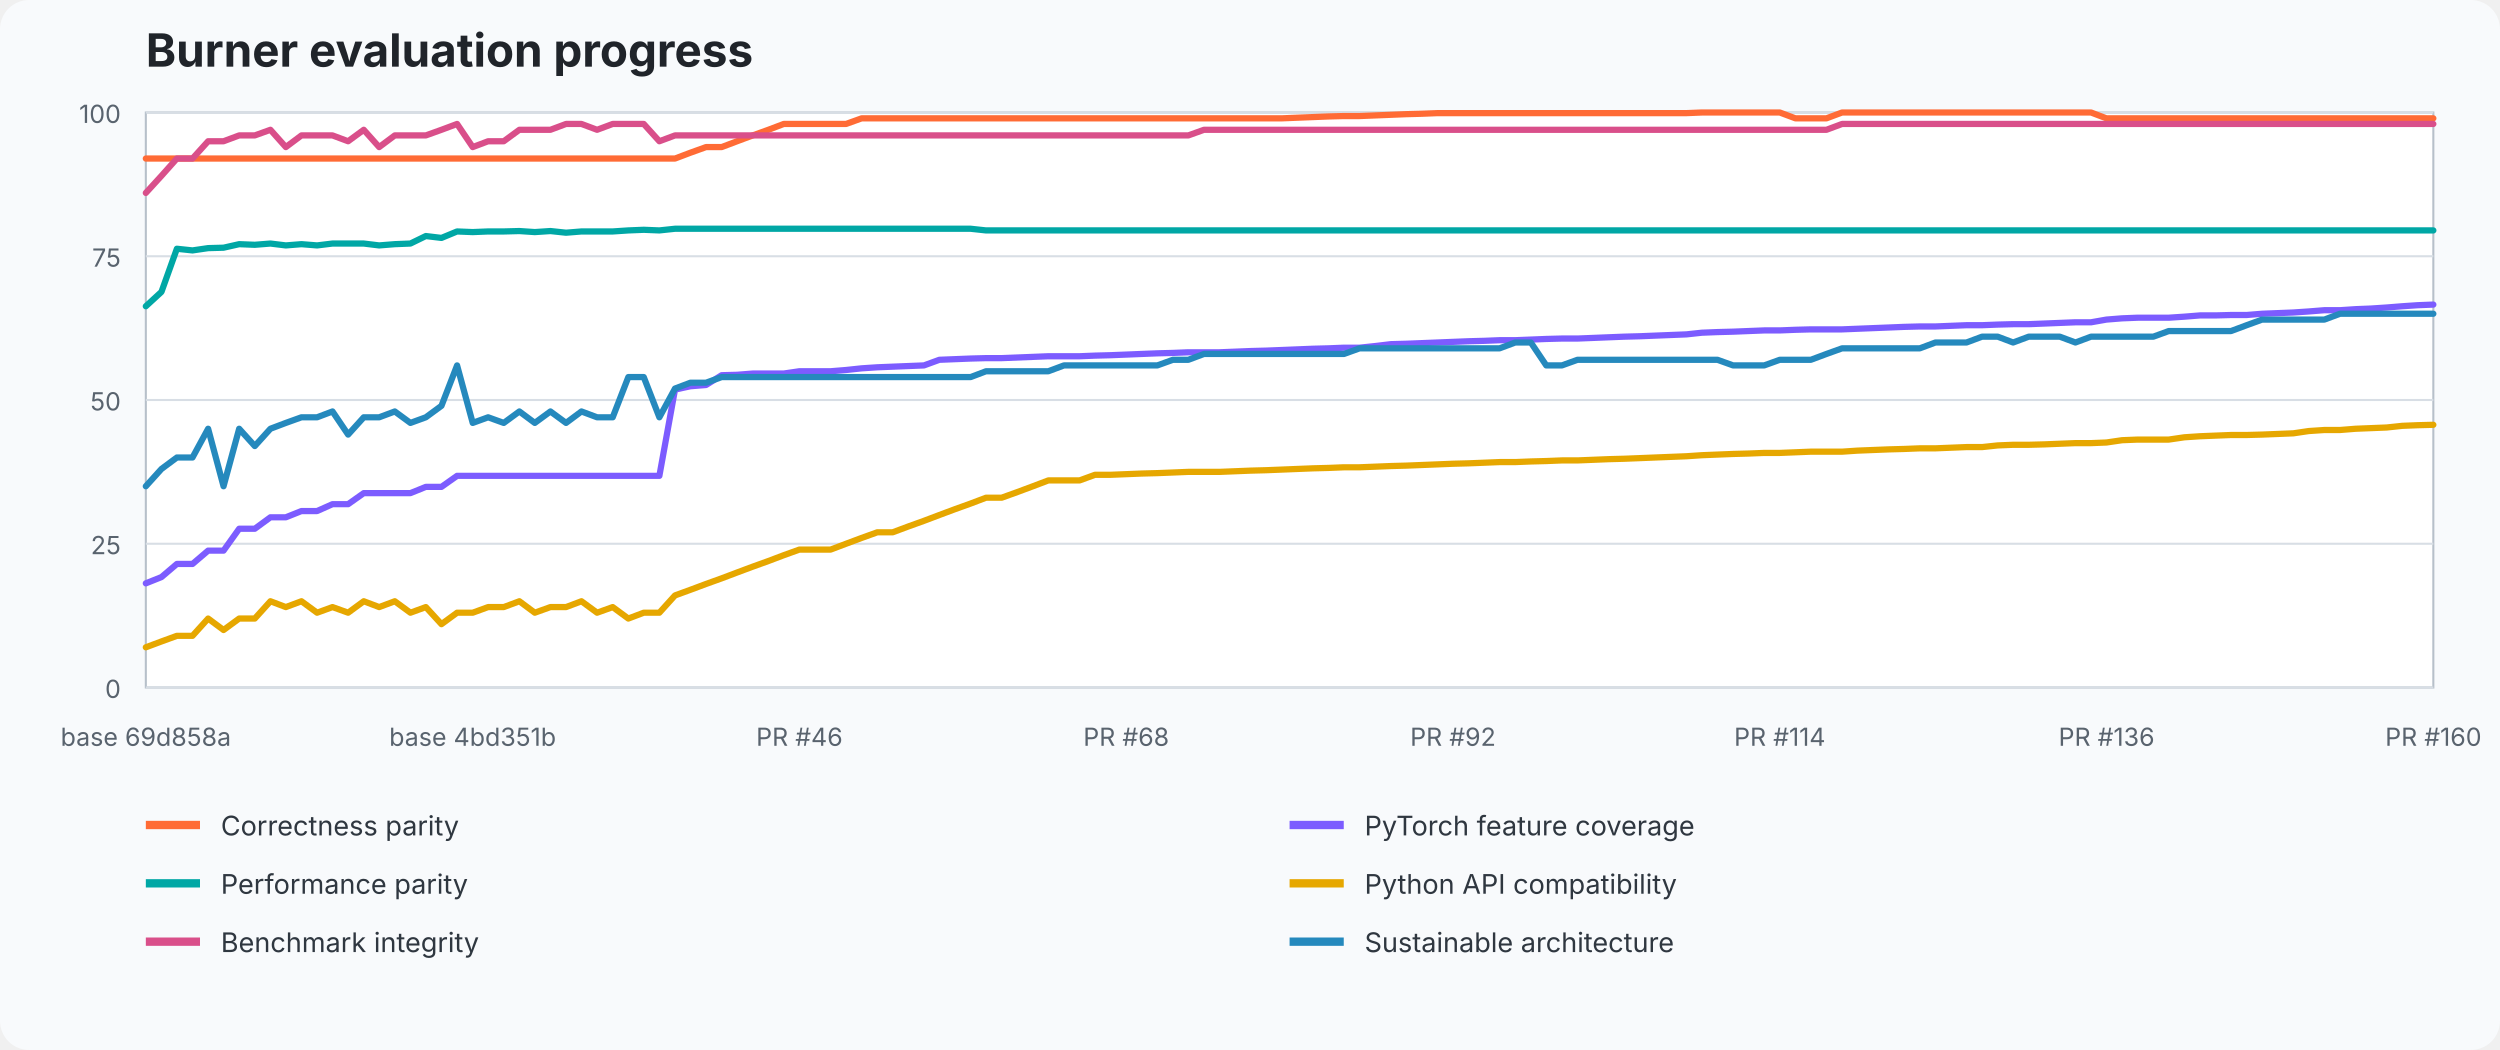
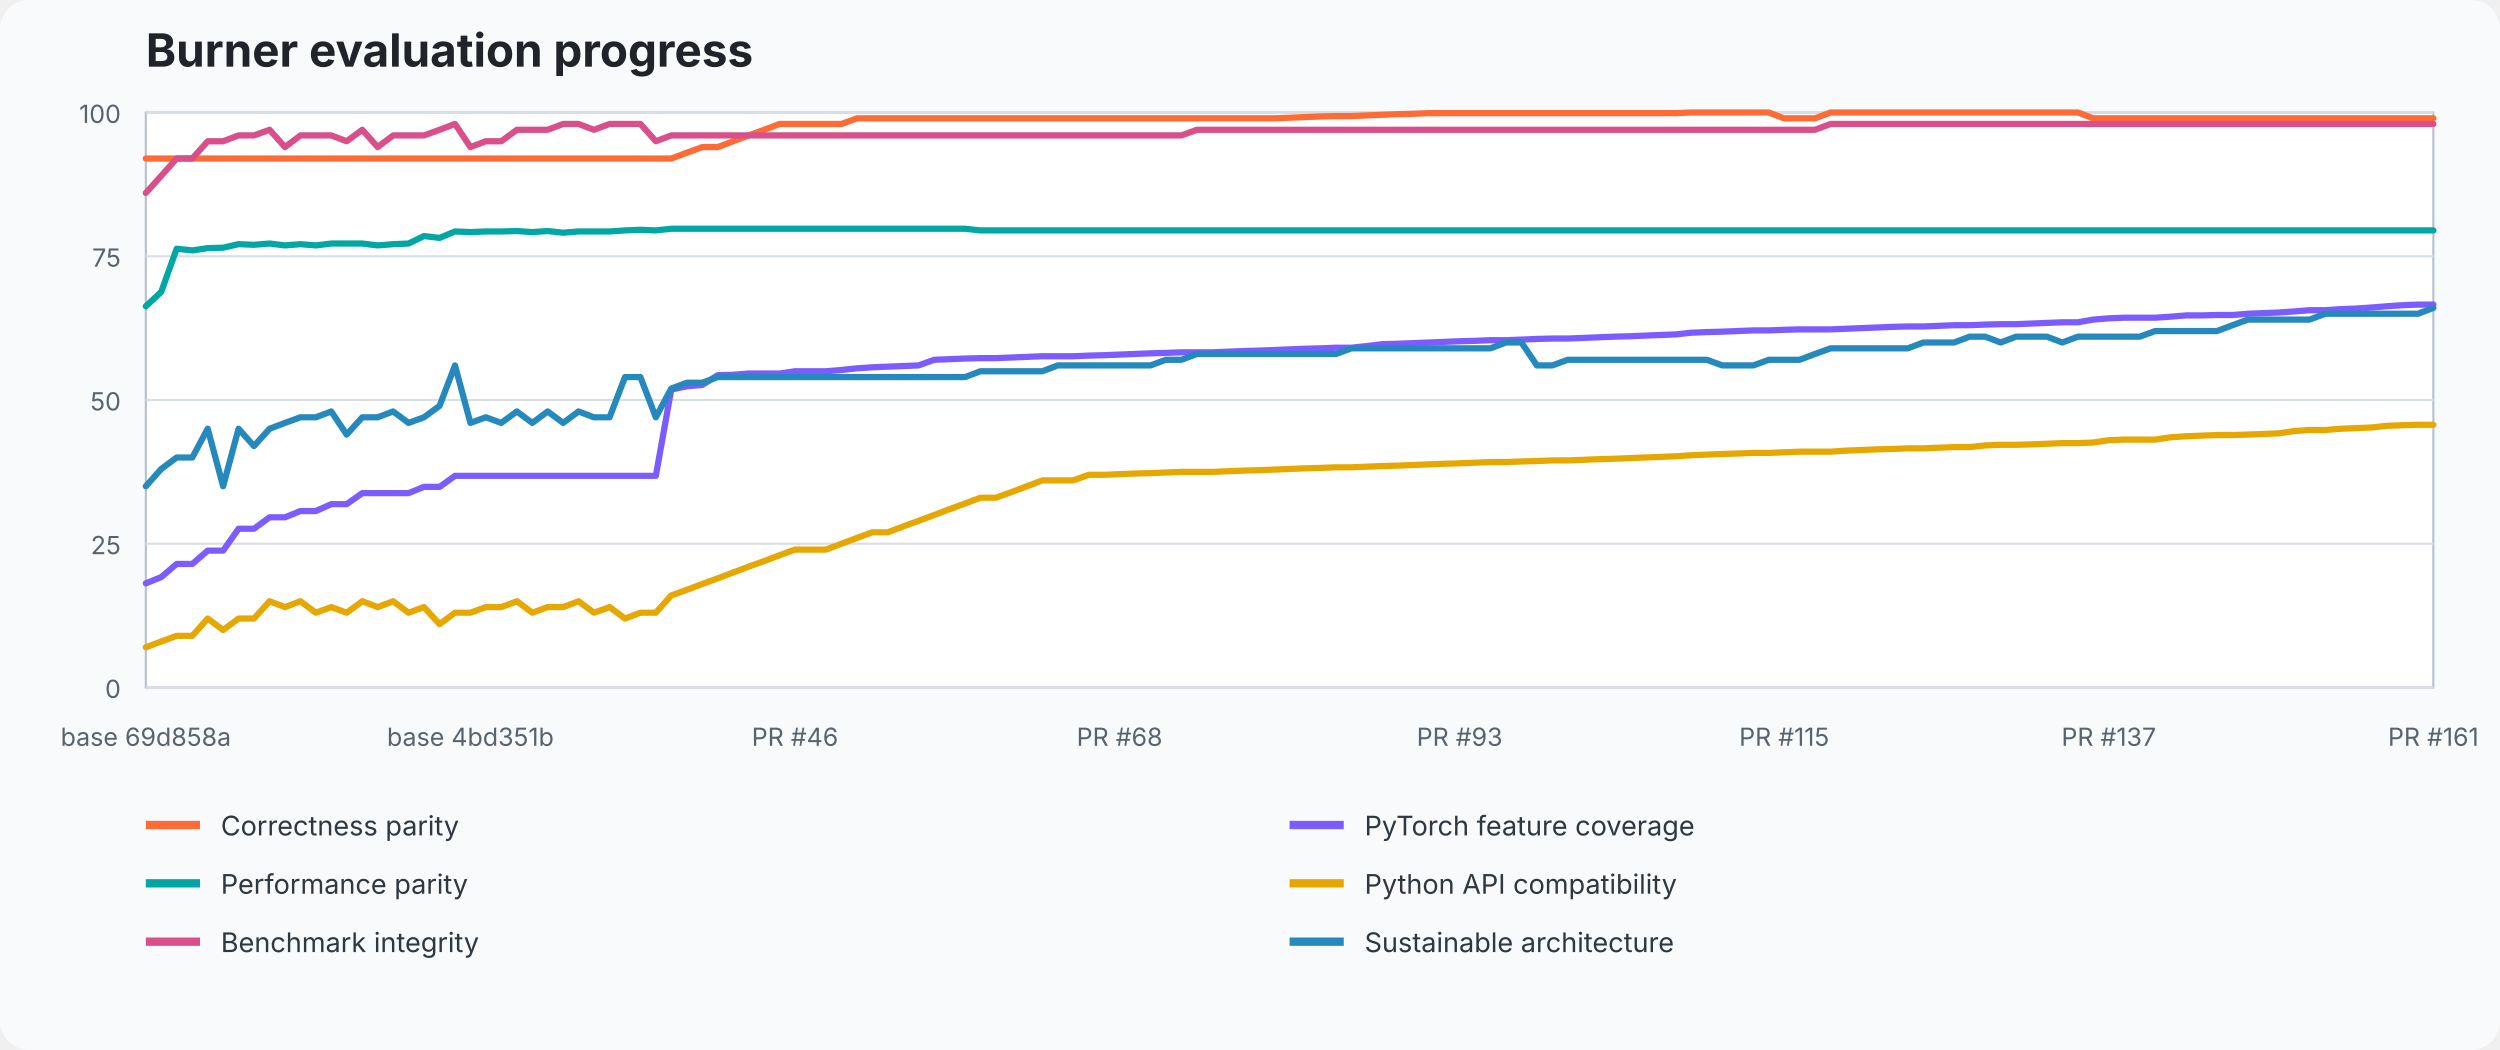
<svg xmlns="http://www.w3.org/2000/svg" width="1200" height="504" viewBox="0 0 1200 504" role="img" aria-labelledby="title desc">
  <style>text{font-family:ui-sans-serif,system-ui,-apple-system,BlinkMacSystemFont,"Segoe UI",sans-serif}.title{font-size:22px;font-weight:700;fill:#20242a}.axis{font-size:12px;fill:#59636e}.legend{font-size:13px;fill:#2f3740}.grid{stroke:#d8dee5;stroke-width:1}.plot{fill:#fff;stroke:#b7c0ca}</style>
  <rect width="100%" height="100%" fill="#f8fafc" rx="14" />
  <text x="70" y="32" class="title">Burner evaluation progress</text>
  <rect x="70" y="54" width="1098" height="276" class="plot" />
  <line x1="70" y1="330" x2="1168" y2="330" class="grid" />
  <text x="58" y="335" text-anchor="end" class="axis">0</text>
  <line x1="70" y1="261" x2="1168" y2="261" class="grid" />
  <text x="58" y="266" text-anchor="end" class="axis">25</text>
  <line x1="70" y1="192" x2="1168" y2="192" class="grid" />
  <text x="58" y="197" text-anchor="end" class="axis">50</text>
  <line x1="70" y1="123" x2="1168" y2="123" class="grid" />
  <text x="58" y="128" text-anchor="end" class="axis">75</text>
  <line x1="70" y1="54" x2="1168" y2="54" class="grid" />
  <text x="58" y="59" text-anchor="end" class="axis">100</text>
-   <polyline points="70.0,76.1 77.5,76.1 84.9,76.1 92.4,76.1 99.9,76.1 107.3,76.1 114.8,76.1 122.3,76.1 129.8,76.1 137.2,76.1 144.7,76.1 152.2,76.1 159.6,76.1 167.1,76.1 174.6,76.1 182.0,76.1 189.5,76.1 197.0,76.1 204.4,76.1 211.9,76.1 219.4,76.1 226.9,76.1 234.3,76.1 241.8,76.1 249.3,76.1 256.7,76.1 264.2,76.1 271.7,76.1 279.1,76.1 286.6,76.1 294.1,76.1 301.6,76.1 309.0,76.1 316.5,76.1 324.0,76.1 331.4,73.3 338.9,70.6 346.4,70.6 353.8,67.8 361.3,65.0 368.8,62.3 376.2,59.5 383.7,59.5 391.2,59.5 398.7,59.5 406.1,59.5 413.6,56.8 421.1,56.8 428.5,56.8 436.0,56.8 443.5,56.8 450.9,56.8 458.4,56.8 465.9,56.8 473.3,56.8 480.8,56.8 488.3,56.8 495.8,56.8 503.2,56.8 510.7,56.8 518.2,56.8 525.6,56.8 533.1,56.8 540.6,56.8 548.0,56.8 555.5,56.8 563.0,56.8 570.4,56.8 577.9,56.8 585.4,56.8 592.9,56.8 600.3,56.8 607.8,56.8 615.3,56.8 622.7,56.5 630.2,56.2 637.7,55.9 645.1,55.7 652.6,55.7 660.1,55.4 667.6,55.1 675.0,54.8 682.5,54.6 690.0,54.3 697.4,54.3 704.9,54.3 712.4,54.3 719.8,54.3 727.3,54.3 734.8,54.3 742.2,54.3 749.7,54.3 757.2,54.3 764.7,54.3 772.1,54.3 779.6,54.3 787.1,54.3 794.5,54.3 802.0,54.3 809.5,54.3 816.9,54.0 824.4,54.0 831.9,54.0 839.3,54.0 846.8,54.0 854.3,54.0 861.8,56.8 869.2,56.8 876.7,56.8 884.2,54.0 891.6,54.0 899.1,54.0 906.6,54.0 914.0,54.0 921.5,54.0 929.0,54.0 936.4,54.0 943.9,54.0 951.4,54.0 958.9,54.0 966.3,54.0 973.8,54.0 981.3,54.0 988.7,54.0 996.2,54.0 1003.7,54.0 1011.1,56.8 1018.6,56.8 1026.1,56.8 1033.6,56.8 1041.0,56.8 1048.5,56.8 1056.0,56.8 1063.4,56.8 1070.9,56.8 1078.4,56.8 1085.8,56.8 1093.3,56.8 1100.8,56.8 1108.2,56.8 1115.7,56.8 1123.2,56.8 1130.7,56.8 1138.1,56.8 1145.6,56.8 1153.1,56.8 1160.5,56.8 1168.0,56.8" fill="none" stroke="#ff6b35" stroke-width="3" stroke-linejoin="round" stroke-linecap="round" />
-   <polyline points="70.0,280.0 77.5,277.0 84.9,270.7 92.4,270.7 99.9,264.3 107.3,264.3 114.8,253.8 122.3,253.8 129.8,248.3 137.2,248.3 144.7,245.3 152.2,245.3 159.6,242.0 167.1,242.0 174.6,236.7 182.0,236.7 189.5,236.7 197.0,236.7 204.4,233.7 211.9,233.7 219.4,228.4 226.9,228.4 234.3,228.4 241.8,228.4 249.3,228.4 256.7,228.4 264.2,228.4 271.7,228.4 279.1,228.4 286.6,228.4 294.1,228.4 301.6,228.4 309.0,228.4 316.5,228.4 324.0,187.0 331.4,185.4 338.9,184.8 346.4,180.1 353.8,179.9 361.3,179.3 368.8,179.3 376.2,179.3 383.7,178.2 391.2,178.2 398.7,178.2 406.1,177.6 413.6,176.8 421.1,176.3 428.5,176.0 436.0,175.7 443.5,175.4 450.9,172.7 458.4,172.4 465.9,172.1 473.3,171.9 480.8,171.9 488.3,171.6 495.8,171.3 503.2,171.0 510.7,171.0 518.2,171.0 525.6,170.7 533.1,170.5 540.6,170.2 548.0,169.9 555.5,169.6 563.0,169.4 570.4,169.1 577.9,169.1 585.4,169.1 592.9,168.8 600.3,168.5 607.8,168.3 615.3,168.0 622.7,167.7 630.2,167.4 637.7,167.2 645.1,166.9 652.6,166.9 660.1,166.1 667.6,165.2 675.0,165.0 682.5,164.7 690.0,164.4 697.4,164.1 704.9,163.8 712.4,163.6 719.8,163.3 727.3,163.3 734.8,163.0 742.2,162.7 749.7,162.5 757.2,162.5 764.7,162.2 772.1,161.9 779.6,161.6 787.1,161.4 794.5,161.1 802.0,160.8 809.5,160.5 816.9,159.7 824.4,159.4 831.9,159.2 839.3,158.9 846.8,158.6 854.3,158.6 861.8,158.3 869.2,158.1 876.7,158.1 884.2,158.1 891.6,157.8 899.1,157.5 906.6,157.2 914.0,156.9 921.5,156.7 929.0,156.7 936.4,156.4 943.9,156.1 951.4,156.1 958.9,155.8 966.3,155.6 973.8,155.6 981.3,155.3 988.7,155.0 996.2,154.7 1003.7,154.7 1011.1,153.4 1018.6,152.8 1026.1,152.5 1033.6,152.5 1041.0,152.5 1048.5,152.0 1056.0,151.4 1063.4,151.4 1070.9,151.2 1078.4,151.2 1085.8,150.6 1093.3,150.3 1100.8,150.0 1108.2,149.5 1115.7,148.9 1123.2,148.9 1130.7,148.4 1138.1,148.1 1145.6,147.6 1153.1,147.0 1160.5,146.5 1168.0,146.2" fill="none" stroke="#7c5cff" stroke-width="3" stroke-linejoin="round" stroke-linecap="round" />
-   <polyline points="70.0,147.0 77.5,140.1 84.9,119.4 92.4,120.2 99.9,119.1 107.3,118.9 114.8,117.2 122.3,117.5 129.8,116.9 137.2,117.8 144.7,117.2 152.2,117.8 159.6,116.9 167.1,116.9 174.6,116.9 182.0,117.8 189.5,117.2 197.0,116.9 204.4,113.3 211.9,114.2 219.4,111.1 226.9,111.4 234.3,111.1 241.8,111.1 249.3,110.9 256.7,111.4 264.2,110.9 271.7,111.7 279.1,111.1 286.6,111.1 294.1,111.1 301.6,110.6 309.0,110.3 316.5,110.6 324.0,109.8 331.4,109.8 338.9,109.8 346.4,109.8 353.8,109.8 361.3,109.8 368.8,109.8 376.2,109.8 383.7,109.8 391.2,109.8 398.7,109.8 406.1,109.8 413.6,109.8 421.1,109.8 428.5,109.8 436.0,109.8 443.5,109.8 450.9,109.8 458.4,109.8 465.9,109.8 473.3,110.6 480.8,110.6 488.3,110.6 495.8,110.6 503.2,110.6 510.7,110.6 518.2,110.6 525.6,110.6 533.1,110.6 540.6,110.6 548.0,110.6 555.5,110.6 563.0,110.6 570.4,110.6 577.9,110.6 585.4,110.6 592.9,110.6 600.3,110.6 607.8,110.6 615.3,110.6 622.7,110.6 630.2,110.6 637.7,110.6 645.1,110.6 652.6,110.6 660.1,110.6 667.6,110.6 675.0,110.6 682.5,110.6 690.0,110.6 697.4,110.6 704.9,110.6 712.4,110.6 719.8,110.6 727.3,110.6 734.8,110.6 742.2,110.6 749.7,110.6 757.2,110.6 764.7,110.6 772.1,110.6 779.6,110.6 787.1,110.6 794.5,110.6 802.0,110.6 809.5,110.6 816.9,110.6 824.4,110.6 831.9,110.6 839.3,110.6 846.8,110.6 854.3,110.6 861.8,110.6 869.2,110.6 876.7,110.6 884.2,110.6 891.6,110.6 899.1,110.6 906.6,110.6 914.0,110.6 921.5,110.6 929.0,110.6 936.4,110.6 943.9,110.6 951.4,110.6 958.9,110.6 966.3,110.6 973.8,110.6 981.3,110.6 988.7,110.6 996.2,110.6 1003.7,110.6 1011.1,110.6 1018.6,110.6 1026.1,110.6 1033.6,110.6 1041.0,110.6 1048.5,110.6 1056.0,110.6 1063.4,110.6 1070.9,110.6 1078.4,110.6 1085.8,110.6 1093.3,110.6 1100.8,110.6 1108.2,110.6 1115.7,110.6 1123.2,110.6 1130.7,110.6 1138.1,110.6 1145.6,110.6 1153.1,110.6 1160.5,110.6 1168.0,110.6" fill="none" stroke="#00a7a5" stroke-width="3" stroke-linejoin="round" stroke-linecap="round" />
-   <polyline points="70.0,310.7 77.5,307.9 84.9,305.2 92.4,305.2 99.9,296.9 107.3,302.4 114.8,296.9 122.3,296.9 129.8,288.6 137.2,291.4 144.7,288.6 152.2,294.1 159.6,291.4 167.1,294.1 174.6,288.6 182.0,291.4 189.5,288.6 197.0,294.1 204.4,291.4 211.9,299.6 219.4,294.1 226.9,294.1 234.3,291.4 241.8,291.4 249.3,288.6 256.7,294.1 264.2,291.4 271.7,291.4 279.1,288.6 286.6,294.1 294.1,291.4 301.6,296.9 309.0,294.1 316.5,294.1 324.0,285.8 331.4,283.1 338.9,280.3 346.4,277.6 353.8,274.8 361.3,272.0 368.8,269.3 376.2,266.5 383.7,263.8 391.2,263.8 398.7,263.8 406.1,261.0 413.6,258.2 421.1,255.5 428.5,255.5 436.0,252.7 443.5,250.0 450.9,247.2 458.4,244.4 465.9,241.7 473.3,238.9 480.8,238.9 488.3,236.2 495.8,233.4 503.2,230.6 510.7,230.6 518.2,230.6 525.6,227.9 533.1,227.9 540.6,227.6 548.0,227.3 555.5,227.1 563.0,226.8 570.4,226.5 577.9,226.5 585.4,226.5 592.9,226.2 600.3,225.9 607.8,225.7 615.3,225.4 622.7,225.1 630.2,224.8 637.7,224.6 645.1,224.3 652.6,224.3 660.1,224.0 667.6,223.7 675.0,223.5 682.5,223.2 690.0,222.9 697.4,222.6 704.9,222.4 712.4,222.1 719.8,221.8 727.3,221.8 734.8,221.5 742.2,221.3 749.7,221.0 757.2,221.0 764.7,220.7 772.1,220.4 779.6,220.2 787.1,219.9 794.5,219.6 802.0,219.3 809.5,219.0 816.9,218.5 824.4,218.2 831.9,217.9 839.3,217.7 846.8,217.4 854.3,217.4 861.8,217.1 869.2,216.8 876.7,216.8 884.2,216.8 891.6,216.3 899.1,216.0 906.6,215.7 914.0,215.5 921.5,215.2 929.0,215.2 936.4,214.9 943.9,214.6 951.4,214.6 958.9,213.8 966.3,213.5 973.8,213.5 981.3,213.3 988.7,213.0 996.2,212.7 1003.7,212.7 1011.1,212.4 1018.6,211.3 1026.1,211.0 1033.6,211.0 1041.0,211.0 1048.5,209.9 1056.0,209.4 1063.4,209.1 1070.9,208.8 1078.4,208.8 1085.8,208.6 1093.3,208.3 1100.8,208.0 1108.2,206.9 1115.7,206.4 1123.2,206.4 1130.7,205.8 1138.1,205.5 1145.6,205.2 1153.1,204.4 1160.5,204.1 1168.0,203.9" fill="none" stroke="#e6a700" stroke-width="3" stroke-linejoin="round" stroke-linecap="round" />
-   <polyline points="70.0,92.6 77.5,84.4 84.9,76.1 92.4,76.1 99.9,67.8 107.3,67.8 114.8,65.0 122.3,65.0 129.8,62.3 137.2,70.6 144.7,65.0 152.2,65.0 159.6,65.0 167.1,67.8 174.6,62.3 182.0,70.6 189.5,65.0 197.0,65.0 204.4,65.0 211.9,62.3 219.4,59.5 226.9,70.6 234.3,67.8 241.8,67.8 249.3,62.3 256.7,62.3 264.2,62.3 271.7,59.5 279.1,59.5 286.6,62.3 294.1,59.5 301.6,59.5 309.0,59.5 316.5,67.8 324.0,65.0 331.4,65.0 338.9,65.0 346.4,65.0 353.8,65.0 361.3,65.0 368.8,65.0 376.2,65.0 383.7,65.0 391.2,65.0 398.7,65.0 406.1,65.0 413.6,65.0 421.1,65.0 428.5,65.0 436.0,65.0 443.5,65.0 450.9,65.0 458.4,65.0 465.9,65.0 473.3,65.0 480.8,65.0 488.3,65.0 495.8,65.0 503.2,65.0 510.7,65.0 518.2,65.0 525.6,65.0 533.1,65.0 540.6,65.0 548.0,65.0 555.5,65.0 563.0,65.0 570.4,65.0 577.9,62.3 585.4,62.3 592.9,62.3 600.3,62.3 607.8,62.3 615.3,62.3 622.7,62.3 630.2,62.3 637.7,62.3 645.1,62.3 652.6,62.3 660.1,62.3 667.6,62.3 675.0,62.3 682.5,62.3 690.0,62.3 697.4,62.3 704.9,62.3 712.4,62.3 719.8,62.3 727.3,62.3 734.8,62.3 742.2,62.3 749.7,62.3 757.2,62.3 764.7,62.3 772.1,62.3 779.6,62.3 787.1,62.3 794.5,62.3 802.0,62.3 809.5,62.3 816.9,62.3 824.4,62.3 831.9,62.3 839.3,62.3 846.8,62.3 854.3,62.3 861.8,62.3 869.2,62.3 876.7,62.3 884.2,59.5 891.6,59.5 899.1,59.5 906.6,59.5 914.0,59.5 921.5,59.5 929.0,59.5 936.4,59.5 943.9,59.5 951.4,59.5 958.9,59.5 966.3,59.5 973.8,59.5 981.3,59.5 988.7,59.5 996.2,59.5 1003.7,59.5 1011.1,59.5 1018.6,59.5 1026.1,59.5 1033.6,59.5 1041.0,59.5 1048.5,59.5 1056.0,59.5 1063.4,59.5 1070.9,59.5 1078.4,59.5 1085.8,59.5 1093.3,59.5 1100.8,59.5 1108.2,59.5 1115.7,59.5 1123.2,59.5 1130.7,59.5 1138.1,59.5 1145.6,59.5 1153.1,59.5 1160.5,59.5 1168.0,59.5" fill="none" stroke="#d94f8a" stroke-width="3" stroke-linejoin="round" stroke-linecap="round" />
-   <polyline points="70.0,233.4 77.5,225.1 84.9,219.6 92.4,219.6 99.9,205.8 107.3,233.4 114.8,205.8 122.3,214.1 129.8,205.8 137.2,203.0 144.7,200.3 152.2,200.3 159.6,197.5 167.1,208.6 174.6,200.3 182.0,200.3 189.5,197.5 197.0,203.0 204.4,200.3 211.9,194.8 219.4,175.4 226.9,203.0 234.3,200.3 241.8,203.0 249.3,197.5 256.7,203.0 264.2,197.5 271.7,203.0 279.1,197.5 286.6,200.3 294.1,200.3 301.6,181.0 309.0,181.0 316.5,200.3 324.0,186.5 331.4,183.7 338.9,183.7 346.4,181.0 353.8,181.0 361.3,181.0 368.8,181.0 376.2,181.0 383.7,181.0 391.2,181.0 398.7,181.0 406.1,181.0 413.6,181.0 421.1,181.0 428.5,181.0 436.0,181.0 443.5,181.0 450.9,181.0 458.4,181.0 465.9,181.0 473.3,178.2 480.8,178.2 488.3,178.2 495.8,178.2 503.2,178.2 510.7,175.4 518.2,175.4 525.6,175.4 533.1,175.4 540.6,175.4 548.0,175.4 555.5,175.4 563.0,172.7 570.4,172.7 577.9,169.9 585.4,169.9 592.9,169.9 600.3,169.9 607.8,169.9 615.3,169.9 622.7,169.9 630.2,169.9 637.7,169.9 645.1,169.9 652.6,167.2 660.1,167.2 667.6,167.2 675.0,167.2 682.5,167.2 690.0,167.2 697.4,167.2 704.9,167.2 712.4,167.2 719.8,167.2 727.3,164.4 734.8,164.4 742.2,175.4 749.7,175.4 757.2,172.7 764.7,172.7 772.1,172.7 779.6,172.7 787.1,172.7 794.5,172.7 802.0,172.7 809.5,172.7 816.9,172.7 824.4,172.7 831.9,175.4 839.3,175.4 846.8,175.4 854.3,172.7 861.8,172.7 869.2,172.7 876.7,169.9 884.2,167.2 891.6,167.2 899.1,167.2 906.6,167.2 914.0,167.2 921.5,167.2 929.0,164.4 936.4,164.4 943.9,164.4 951.4,161.6 958.9,161.6 966.3,164.4 973.8,161.6 981.3,161.6 988.7,161.6 996.2,164.4 1003.7,161.6 1011.1,161.6 1018.6,161.6 1026.1,161.6 1033.6,161.6 1041.0,158.9 1048.5,158.9 1056.0,158.9 1063.4,158.9 1070.9,158.9 1078.4,156.1 1085.8,153.4 1093.3,153.4 1100.8,153.4 1108.2,153.4 1115.7,153.4 1123.2,150.6 1130.7,150.6 1138.1,150.6 1145.6,150.6 1153.1,150.6 1160.5,150.6 1168.0,150.6" fill="none" stroke="#2589bd" stroke-width="3" stroke-linejoin="round" stroke-linecap="round" />
+   <polyline points="70.0,76.1 77.4,76.1 84.8,76.1 92.3,76.1 99.7,76.1 107.1,76.1 114.5,76.1 121.9,76.1 129.4,76.1 136.8,76.1 144.2,76.1 151.6,76.1 159.0,76.1 166.4,76.1 173.9,76.1 181.3,76.1 188.7,76.1 196.1,76.1 203.5,76.1 211.0,76.1 218.4,76.1 225.8,76.1 233.2,76.1 240.6,76.1 248.1,76.1 255.5,76.1 262.9,76.1 270.3,76.1 277.7,76.1 285.1,76.1 292.6,76.1 300.0,76.1 307.4,76.1 314.8,76.1 322.2,76.1 329.7,73.3 337.1,70.6 344.5,70.6 351.9,67.8 359.3,65.0 366.8,62.3 374.2,59.5 381.6,59.5 389.0,59.5 396.4,59.5 403.9,59.5 411.3,56.8 418.7,56.8 426.1,56.8 433.5,56.8 440.9,56.8 448.4,56.8 455.8,56.8 463.2,56.8 470.6,56.8 478.0,56.8 485.5,56.8 492.9,56.8 500.3,56.8 507.7,56.8 515.1,56.8 522.6,56.8 530.0,56.8 537.4,56.8 544.8,56.8 552.2,56.8 559.6,56.8 567.1,56.8 574.5,56.8 581.9,56.8 589.3,56.8 596.7,56.8 604.2,56.8 611.6,56.8 619.0,56.5 626.4,56.2 633.8,55.9 641.3,55.7 648.7,55.7 656.1,55.4 663.5,55.1 670.9,54.8 678.4,54.6 685.8,54.3 693.2,54.3 700.6,54.3 708.0,54.3 715.4,54.3 722.9,54.3 730.3,54.3 737.7,54.3 745.1,54.3 752.5,54.3 760.0,54.3 767.4,54.3 774.8,54.3 782.2,54.3 789.6,54.3 797.1,54.3 804.5,54.3 811.9,54.0 819.3,54.0 826.7,54.0 834.1,54.0 841.6,54.0 849.0,54.0 856.4,56.8 863.8,56.8 871.2,56.8 878.7,54.0 886.1,54.0 893.5,54.0 900.9,54.0 908.3,54.0 915.8,54.0 923.2,54.0 930.6,54.0 938.0,54.0 945.4,54.0 952.9,54.0 960.3,54.0 967.7,54.0 975.1,54.0 982.5,54.0 989.9,54.0 997.4,54.0 1004.8,56.8 1012.2,56.8 1019.6,56.8 1027.0,56.8 1034.5,56.8 1041.9,56.8 1049.3,56.8 1056.7,56.8 1064.1,56.8 1071.6,56.8 1079.0,56.8 1086.4,56.8 1093.8,56.8 1101.2,56.8 1108.6,56.8 1116.1,56.8 1123.5,56.8 1130.9,56.8 1138.3,56.8 1145.7,56.8 1153.2,56.8 1160.6,56.8 1168.0,56.8" fill="none" stroke="#ff6b35" stroke-width="3" stroke-linejoin="round" stroke-linecap="round" />
+   <polyline points="70.0,280.0 77.4,277.0 84.8,270.7 92.3,270.7 99.7,264.3 107.1,264.3 114.5,253.8 121.9,253.8 129.4,248.3 136.8,248.3 144.2,245.3 151.6,245.3 159.0,242.0 166.4,242.0 173.9,236.7 181.3,236.7 188.7,236.7 196.1,236.7 203.5,233.7 211.0,233.7 218.4,228.4 225.8,228.4 233.2,228.4 240.6,228.4 248.1,228.4 255.5,228.4 262.9,228.4 270.3,228.4 277.7,228.4 285.1,228.4 292.6,228.4 300.0,228.4 307.4,228.4 314.8,228.4 322.2,187.0 329.7,185.4 337.1,184.8 344.5,180.1 351.9,179.9 359.3,179.3 366.8,179.3 374.2,179.3 381.6,178.2 389.0,178.2 396.4,178.2 403.9,177.6 411.3,176.8 418.7,176.3 426.1,176.0 433.5,175.7 440.9,175.4 448.4,172.7 455.8,172.4 463.2,172.1 470.6,171.9 478.0,171.9 485.5,171.6 492.9,171.3 500.3,171.0 507.7,171.0 515.1,171.0 522.6,170.7 530.0,170.5 537.4,170.2 544.8,169.9 552.2,169.6 559.6,169.4 567.1,169.1 574.5,169.1 581.9,169.1 589.3,168.8 596.7,168.5 604.2,168.3 611.6,168.0 619.0,167.7 626.4,167.4 633.8,167.2 641.3,166.9 648.7,166.9 656.1,166.1 663.5,165.2 670.9,165.0 678.4,164.7 685.8,164.4 693.2,164.1 700.6,163.8 708.0,163.6 715.4,163.3 722.9,163.3 730.3,163.0 737.7,162.7 745.1,162.5 752.5,162.5 760.0,162.2 767.4,161.9 774.8,161.6 782.2,161.4 789.6,161.1 797.1,160.8 804.5,160.5 811.9,159.7 819.3,159.4 826.7,159.2 834.1,158.9 841.6,158.6 849.0,158.6 856.4,158.3 863.8,158.1 871.2,158.1 878.7,158.1 886.1,157.8 893.5,157.5 900.9,157.2 908.3,156.9 915.8,156.7 923.2,156.7 930.6,156.4 938.0,156.1 945.4,156.1 952.9,155.8 960.3,155.6 967.7,155.6 975.1,155.3 982.5,155.0 989.9,154.7 997.4,154.7 1004.8,153.4 1012.2,152.8 1019.6,152.5 1027.0,152.5 1034.5,152.5 1041.9,152.0 1049.3,151.4 1056.7,151.4 1064.1,151.2 1071.6,151.2 1079.0,150.6 1086.4,150.3 1093.8,150.0 1101.2,149.5 1108.6,148.9 1116.1,148.9 1123.5,148.4 1130.9,148.1 1138.3,147.6 1145.7,147.0 1153.2,146.5 1160.6,146.2 1168.0,146.2" fill="none" stroke="#7c5cff" stroke-width="3" stroke-linejoin="round" stroke-linecap="round" />
+   <polyline points="70.0,147.0 77.4,140.1 84.8,119.4 92.3,120.2 99.7,119.1 107.1,118.9 114.5,117.2 121.9,117.5 129.4,116.9 136.8,117.8 144.2,117.2 151.6,117.8 159.0,116.9 166.4,116.9 173.9,116.9 181.3,117.8 188.7,117.2 196.1,116.9 203.5,113.3 211.0,114.2 218.4,111.1 225.8,111.4 233.2,111.1 240.6,111.1 248.1,110.9 255.5,111.4 262.9,110.9 270.3,111.7 277.7,111.1 285.1,111.1 292.6,111.1 300.0,110.6 307.4,110.3 314.8,110.6 322.2,109.8 329.7,109.8 337.1,109.8 344.5,109.8 351.9,109.8 359.3,109.8 366.8,109.8 374.2,109.8 381.6,109.8 389.0,109.8 396.4,109.8 403.9,109.8 411.3,109.8 418.7,109.8 426.1,109.8 433.5,109.8 440.9,109.8 448.4,109.8 455.8,109.8 463.2,109.8 470.6,110.6 478.0,110.6 485.5,110.6 492.9,110.6 500.3,110.6 507.7,110.6 515.1,110.6 522.6,110.6 530.0,110.6 537.4,110.6 544.8,110.6 552.2,110.6 559.6,110.6 567.1,110.6 574.5,110.6 581.9,110.6 589.3,110.6 596.7,110.6 604.2,110.6 611.6,110.6 619.0,110.6 626.4,110.6 633.8,110.6 641.3,110.6 648.7,110.6 656.1,110.6 663.5,110.6 670.9,110.6 678.4,110.6 685.8,110.6 693.2,110.6 700.6,110.6 708.0,110.6 715.4,110.6 722.9,110.6 730.3,110.6 737.7,110.6 745.1,110.6 752.5,110.6 760.0,110.6 767.4,110.6 774.8,110.6 782.2,110.6 789.6,110.6 797.1,110.6 804.5,110.6 811.9,110.6 819.3,110.6 826.7,110.6 834.1,110.6 841.6,110.6 849.0,110.6 856.4,110.6 863.8,110.6 871.2,110.6 878.7,110.6 886.1,110.6 893.5,110.6 900.9,110.6 908.3,110.6 915.8,110.6 923.2,110.6 930.6,110.6 938.0,110.6 945.4,110.6 952.9,110.6 960.3,110.6 967.7,110.6 975.1,110.6 982.5,110.6 989.9,110.6 997.4,110.6 1004.8,110.6 1012.2,110.6 1019.6,110.6 1027.0,110.6 1034.5,110.6 1041.9,110.6 1049.3,110.6 1056.7,110.6 1064.1,110.6 1071.6,110.6 1079.0,110.6 1086.4,110.6 1093.8,110.6 1101.2,110.6 1108.6,110.6 1116.1,110.6 1123.5,110.6 1130.9,110.6 1138.3,110.6 1145.7,110.6 1153.2,110.6 1160.6,110.6 1168.0,110.6" fill="none" stroke="#00a7a5" stroke-width="3" stroke-linejoin="round" stroke-linecap="round" />
+   <polyline points="70.0,310.7 77.4,307.9 84.8,305.2 92.3,305.2 99.7,296.9 107.1,302.4 114.5,296.9 121.9,296.9 129.4,288.6 136.8,291.4 144.2,288.6 151.6,294.1 159.0,291.4 166.4,294.1 173.9,288.6 181.3,291.4 188.7,288.6 196.1,294.1 203.5,291.4 211.0,299.6 218.4,294.1 225.8,294.1 233.2,291.4 240.6,291.4 248.1,288.6 255.5,294.1 262.9,291.4 270.3,291.4 277.7,288.6 285.1,294.1 292.6,291.4 300.0,296.9 307.4,294.1 314.8,294.1 322.2,285.8 329.7,283.1 337.1,280.3 344.5,277.6 351.9,274.8 359.3,272.0 366.8,269.3 374.2,266.5 381.6,263.8 389.0,263.8 396.4,263.8 403.9,261.0 411.3,258.2 418.7,255.5 426.1,255.5 433.5,252.7 440.9,250.0 448.4,247.2 455.8,244.4 463.2,241.7 470.6,238.9 478.0,238.9 485.5,236.2 492.9,233.4 500.3,230.6 507.7,230.6 515.1,230.6 522.6,227.9 530.0,227.9 537.4,227.6 544.8,227.3 552.2,227.1 559.6,226.8 567.1,226.5 574.5,226.5 581.9,226.5 589.3,226.2 596.7,225.9 604.2,225.7 611.6,225.4 619.0,225.1 626.4,224.8 633.8,224.6 641.3,224.3 648.7,224.3 656.1,224.0 663.5,223.7 670.9,223.5 678.4,223.2 685.8,222.9 693.2,222.6 700.6,222.4 708.0,222.1 715.4,221.8 722.9,221.8 730.3,221.5 737.7,221.3 745.1,221.0 752.5,221.0 760.0,220.7 767.4,220.4 774.8,220.2 782.2,219.9 789.6,219.6 797.1,219.3 804.5,219.0 811.9,218.5 819.3,218.2 826.7,217.9 834.1,217.7 841.6,217.4 849.0,217.4 856.4,217.1 863.8,216.8 871.2,216.8 878.7,216.8 886.1,216.3 893.5,216.0 900.9,215.7 908.3,215.5 915.8,215.2 923.2,215.2 930.6,214.9 938.0,214.6 945.4,214.6 952.9,213.8 960.3,213.5 967.7,213.5 975.1,213.3 982.5,213.0 989.9,212.7 997.4,212.7 1004.8,212.4 1012.2,211.3 1019.6,211.0 1027.0,211.0 1034.5,211.0 1041.9,209.9 1049.3,209.4 1056.7,209.1 1064.1,208.8 1071.6,208.8 1079.0,208.6 1086.4,208.3 1093.8,208.0 1101.2,206.9 1108.6,206.4 1116.1,206.4 1123.5,205.8 1130.9,205.5 1138.3,205.2 1145.7,204.4 1153.2,204.1 1160.6,203.9 1168.0,203.9" fill="none" stroke="#e6a700" stroke-width="3" stroke-linejoin="round" stroke-linecap="round" />
+   <polyline points="70.0,92.6 77.4,84.4 84.8,76.1 92.3,76.1 99.7,67.8 107.1,67.8 114.5,65.0 121.9,65.0 129.4,62.3 136.8,70.6 144.2,65.0 151.6,65.0 159.0,65.0 166.4,67.8 173.9,62.3 181.3,70.6 188.7,65.0 196.1,65.0 203.5,65.0 211.0,62.3 218.4,59.5 225.8,70.6 233.2,67.8 240.6,67.8 248.1,62.3 255.5,62.3 262.9,62.3 270.3,59.5 277.7,59.5 285.1,62.3 292.6,59.5 300.0,59.5 307.4,59.5 314.8,67.8 322.2,65.0 329.7,65.0 337.1,65.0 344.5,65.0 351.9,65.0 359.3,65.0 366.8,65.0 374.2,65.0 381.6,65.0 389.0,65.0 396.4,65.0 403.9,65.0 411.3,65.0 418.7,65.0 426.1,65.0 433.5,65.0 440.9,65.0 448.4,65.0 455.8,65.0 463.2,65.0 470.6,65.0 478.0,65.0 485.5,65.0 492.9,65.0 500.3,65.0 507.7,65.0 515.1,65.0 522.6,65.0 530.0,65.0 537.4,65.0 544.8,65.0 552.2,65.0 559.6,65.0 567.1,65.0 574.5,62.3 581.9,62.3 589.3,62.3 596.7,62.3 604.2,62.3 611.6,62.3 619.0,62.3 626.4,62.3 633.8,62.3 641.3,62.3 648.7,62.3 656.1,62.3 663.5,62.3 670.9,62.3 678.4,62.3 685.8,62.3 693.2,62.3 700.6,62.3 708.0,62.3 715.4,62.3 722.9,62.3 730.3,62.3 737.7,62.3 745.1,62.3 752.5,62.3 760.0,62.3 767.4,62.3 774.8,62.3 782.2,62.3 789.6,62.3 797.1,62.3 804.5,62.3 811.9,62.3 819.3,62.3 826.7,62.3 834.1,62.3 841.6,62.3 849.0,62.3 856.4,62.3 863.8,62.3 871.2,62.3 878.7,59.5 886.1,59.5 893.5,59.5 900.9,59.5 908.3,59.5 915.8,59.5 923.2,59.5 930.6,59.5 938.0,59.5 945.4,59.5 952.9,59.5 960.3,59.5 967.7,59.5 975.1,59.5 982.5,59.5 989.9,59.5 997.4,59.5 1004.8,59.5 1012.2,59.5 1019.6,59.5 1027.0,59.5 1034.5,59.5 1041.9,59.5 1049.3,59.5 1056.7,59.5 1064.1,59.5 1071.6,59.5 1079.0,59.5 1086.4,59.5 1093.8,59.5 1101.2,59.5 1108.6,59.5 1116.1,59.5 1123.5,59.5 1130.9,59.5 1138.3,59.5 1145.7,59.5 1153.2,59.5 1160.6,59.5 1168.0,59.5" fill="none" stroke="#d94f8a" stroke-width="3" stroke-linejoin="round" stroke-linecap="round" />
+   <polyline points="70.0,233.4 77.4,225.1 84.8,219.6 92.3,219.6 99.7,205.8 107.1,233.4 114.5,205.8 121.9,214.1 129.4,205.8 136.8,203.0 144.2,200.3 151.6,200.3 159.0,197.5 166.4,208.6 173.9,200.3 181.3,200.3 188.7,197.5 196.1,203.0 203.5,200.3 211.0,194.8 218.4,175.4 225.8,203.0 233.2,200.3 240.6,203.0 248.1,197.5 255.5,203.0 262.9,197.5 270.3,203.0 277.7,197.5 285.1,200.3 292.6,200.3 300.0,181.0 307.4,181.0 314.8,200.3 322.2,186.5 329.7,183.7 337.1,183.7 344.5,181.0 351.9,181.0 359.3,181.0 366.8,181.0 374.2,181.0 381.6,181.0 389.0,181.0 396.4,181.0 403.9,181.0 411.3,181.0 418.7,181.0 426.1,181.0 433.5,181.0 440.9,181.0 448.4,181.0 455.8,181.0 463.2,181.0 470.6,178.2 478.0,178.2 485.5,178.2 492.9,178.2 500.3,178.2 507.7,175.4 515.1,175.4 522.6,175.4 530.0,175.4 537.4,175.4 544.8,175.4 552.2,175.4 559.6,172.7 567.1,172.7 574.5,169.9 581.9,169.9 589.3,169.9 596.7,169.9 604.2,169.9 611.6,169.9 619.0,169.9 626.4,169.9 633.8,169.9 641.3,169.9 648.7,167.2 656.1,167.2 663.5,167.2 670.9,167.2 678.4,167.2 685.8,167.2 693.2,167.2 700.6,167.2 708.0,167.2 715.4,167.2 722.9,164.4 730.3,164.4 737.7,175.4 745.1,175.4 752.5,172.7 760.0,172.7 767.4,172.7 774.8,172.7 782.2,172.7 789.6,172.7 797.1,172.7 804.5,172.7 811.9,172.7 819.3,172.7 826.7,175.4 834.1,175.4 841.6,175.4 849.0,172.7 856.4,172.7 863.8,172.7 871.2,169.9 878.7,167.2 886.1,167.2 893.5,167.2 900.9,167.2 908.3,167.2 915.8,167.2 923.2,164.4 930.6,164.4 938.0,164.4 945.4,161.6 952.9,161.6 960.3,164.4 967.7,161.6 975.1,161.6 982.5,161.6 989.9,164.4 997.4,161.6 1004.8,161.6 1012.2,161.6 1019.6,161.6 1027.0,161.6 1034.5,158.9 1041.9,158.9 1049.3,158.9 1056.7,158.9 1064.1,158.9 1071.6,156.1 1079.0,153.4 1086.4,153.4 1093.8,153.4 1101.2,153.4 1108.6,153.4 1116.1,150.6 1123.5,150.6 1130.9,150.6 1138.3,150.6 1145.7,150.6 1153.2,150.6 1160.6,150.6 1168.0,147.8" fill="none" stroke="#2589bd" stroke-width="3" stroke-linejoin="round" stroke-linecap="round" />
  <text x="70" y="358" text-anchor="middle" class="axis">base 69d858a</text>
-   <text x="226.857" y="358" text-anchor="middle" class="axis">base 4bd351b</text>
-   <text x="383.714" y="358" text-anchor="middle" class="axis">PR #46</text>
-   <text x="540.571" y="358" text-anchor="middle" class="axis">PR #68</text>
-   <text x="697.429" y="358" text-anchor="middle" class="axis">PR #92</text>
-   <text x="854.286" y="358" text-anchor="middle" class="axis">PR #114</text>
-   <text x="1011.143" y="358" text-anchor="middle" class="axis">PR #136</text>
-   <text x="1168" y="358" text-anchor="middle" class="axis">PR #160</text>
+   <text x="225.797" y="358" text-anchor="middle" class="axis">base 4bd351b</text>
+   <text x="381.595" y="358" text-anchor="middle" class="axis">PR #46</text>
+   <text x="537.392" y="358" text-anchor="middle" class="axis">PR #68</text>
+   <text x="700.608" y="358" text-anchor="middle" class="axis">PR #93</text>
+   <text x="856.405" y="358" text-anchor="middle" class="axis">PR #115</text>
+   <text x="1012.203" y="358" text-anchor="middle" class="axis">PR #137</text>
+   <text x="1168" y="358" text-anchor="middle" class="axis">PR #161</text>
  <line x1="70" y1="396" x2="96" y2="396" stroke="#ff6b35" stroke-width="4" />
  <text x="106" y="401" class="legend">Correctness parity</text>
  <line x1="619" y1="396" x2="645" y2="396" stroke="#7c5cff" stroke-width="4" />
  <text x="655" y="401" class="legend">PyTorch feature coverage</text>
  <line x1="70" y1="424" x2="96" y2="424" stroke="#00a7a5" stroke-width="4" />
  <text x="106" y="429" class="legend">Performance parity</text>
  <line x1="619" y1="424" x2="645" y2="424" stroke="#e6a700" stroke-width="4" />
  <text x="655" y="429" class="legend">Python API compatibility</text>
  <line x1="70" y1="452" x2="96" y2="452" stroke="#d94f8a" stroke-width="4" />
  <text x="106" y="457" class="legend">Benchmark integrity</text>
  <line x1="619" y1="452" x2="645" y2="452" stroke="#2589bd" stroke-width="4" />
  <text x="655" y="457" class="legend">Sustainable architecture</text>
</svg>
